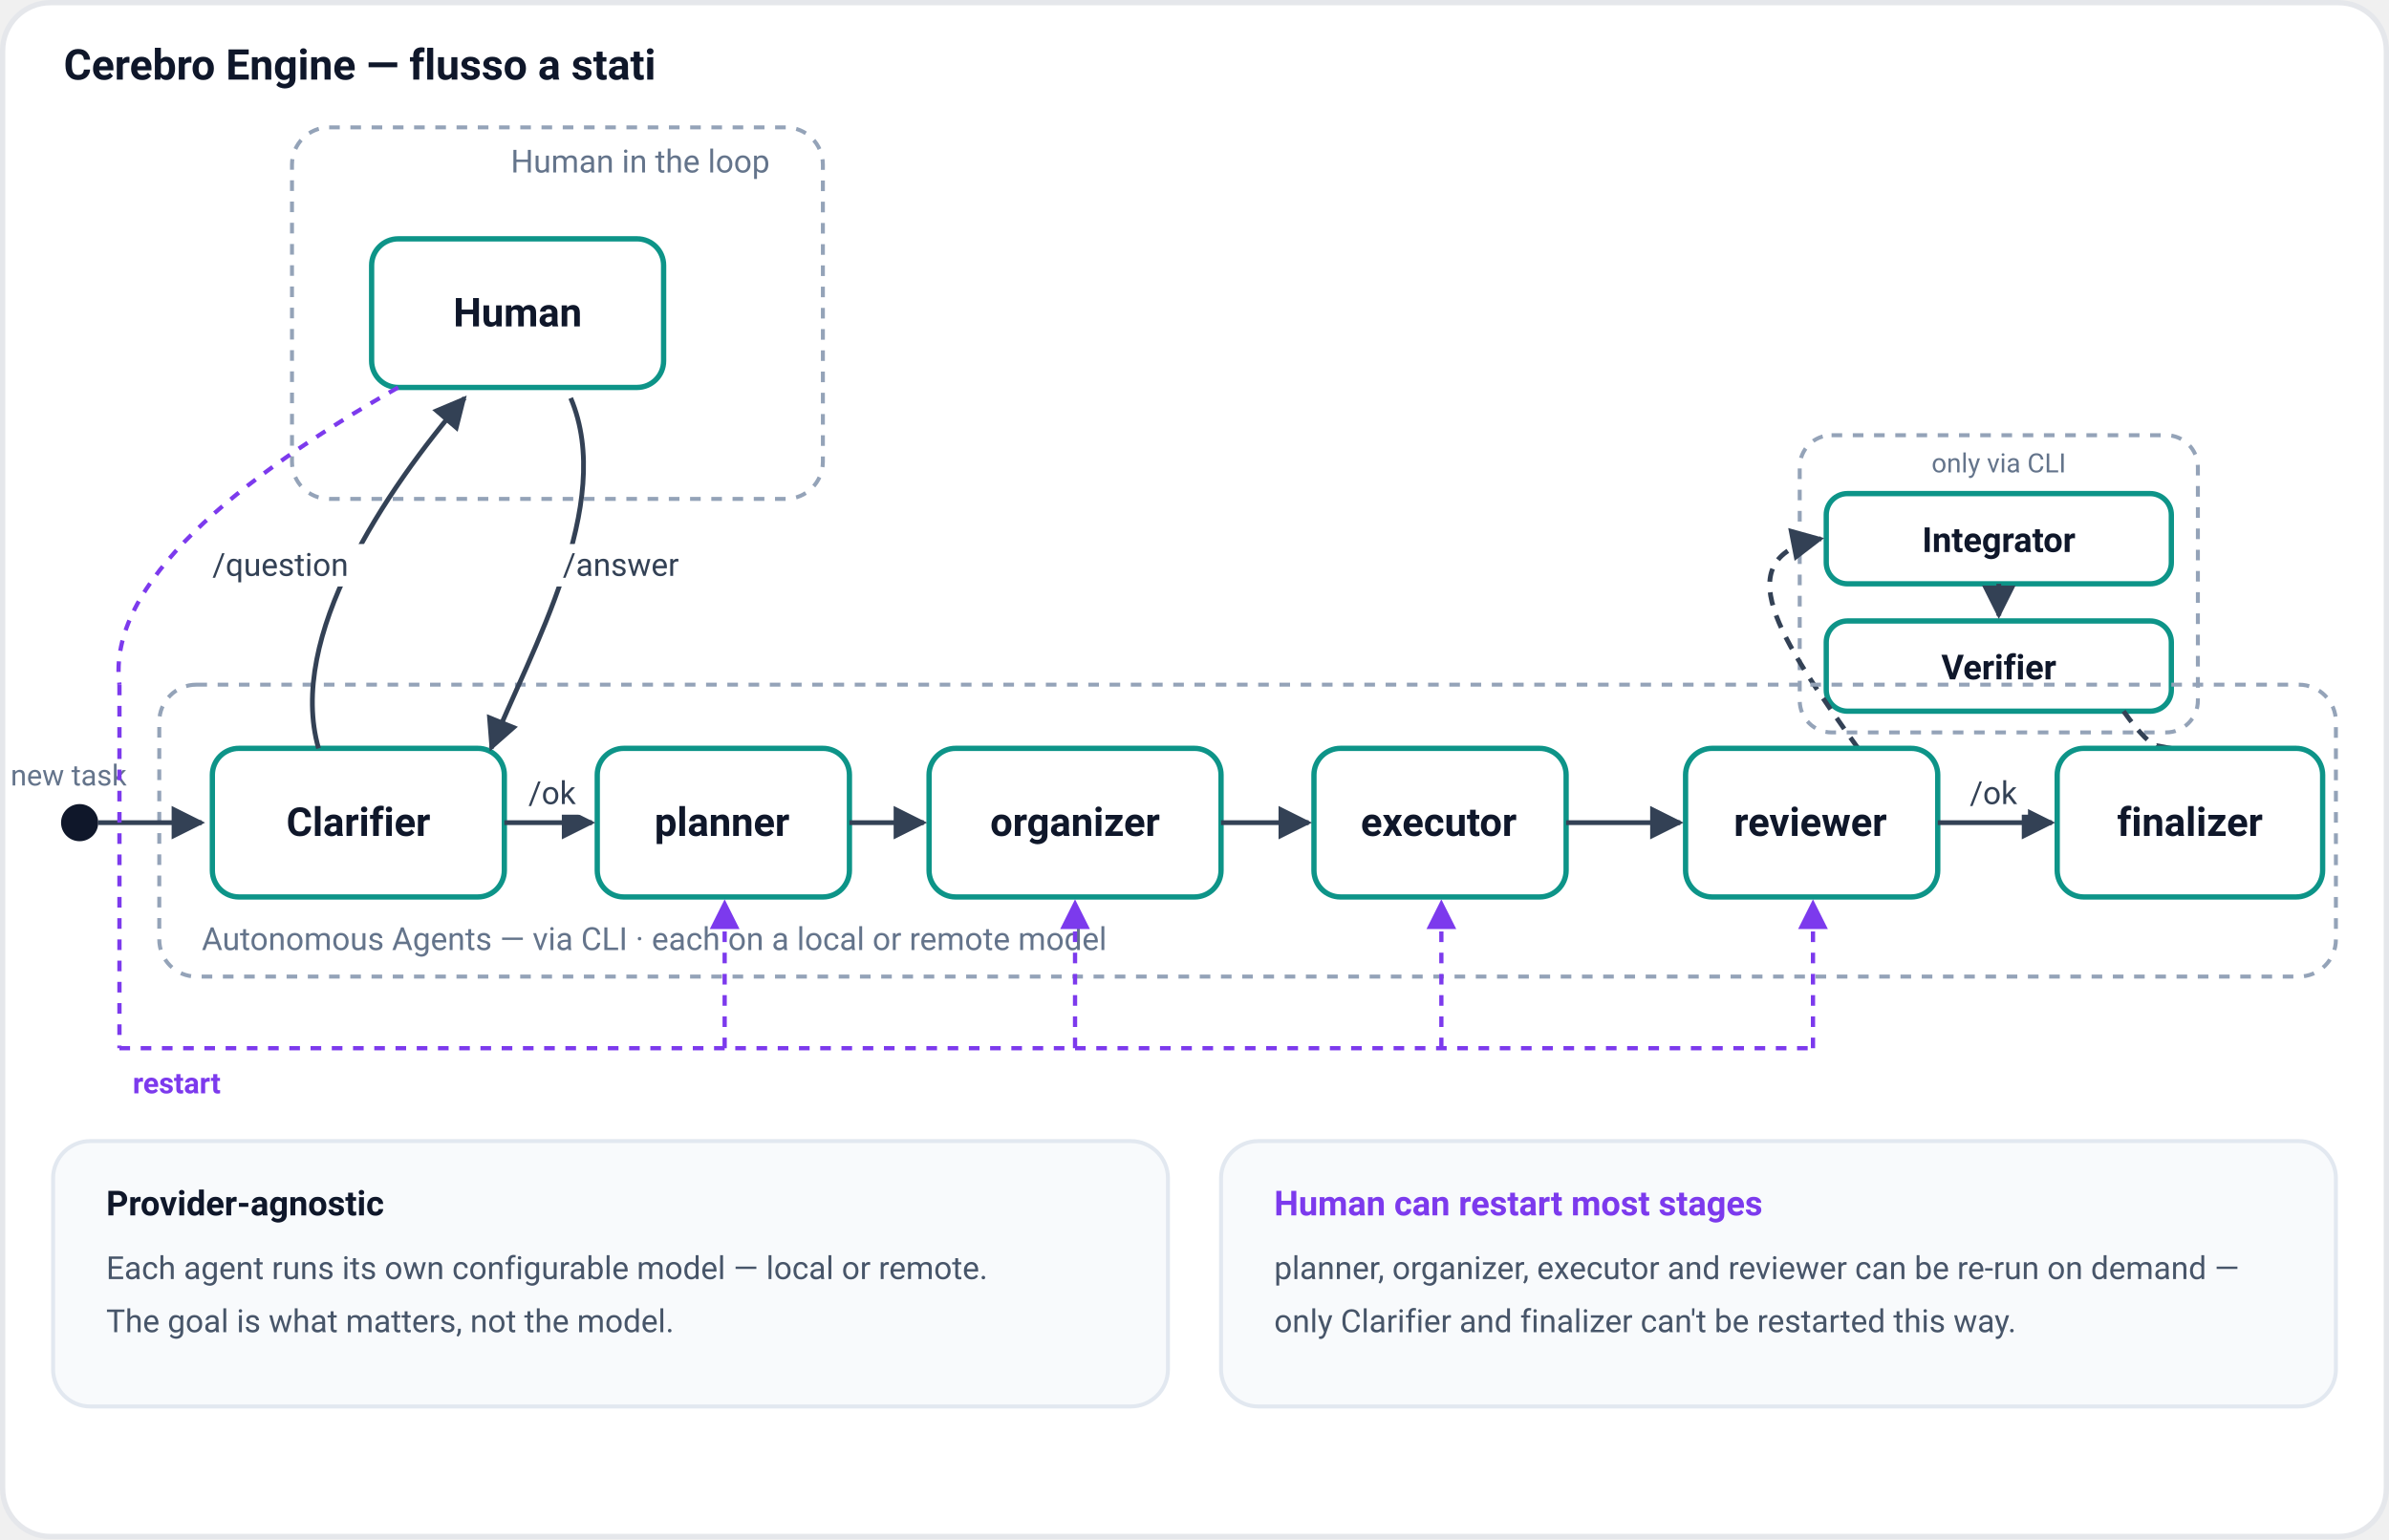
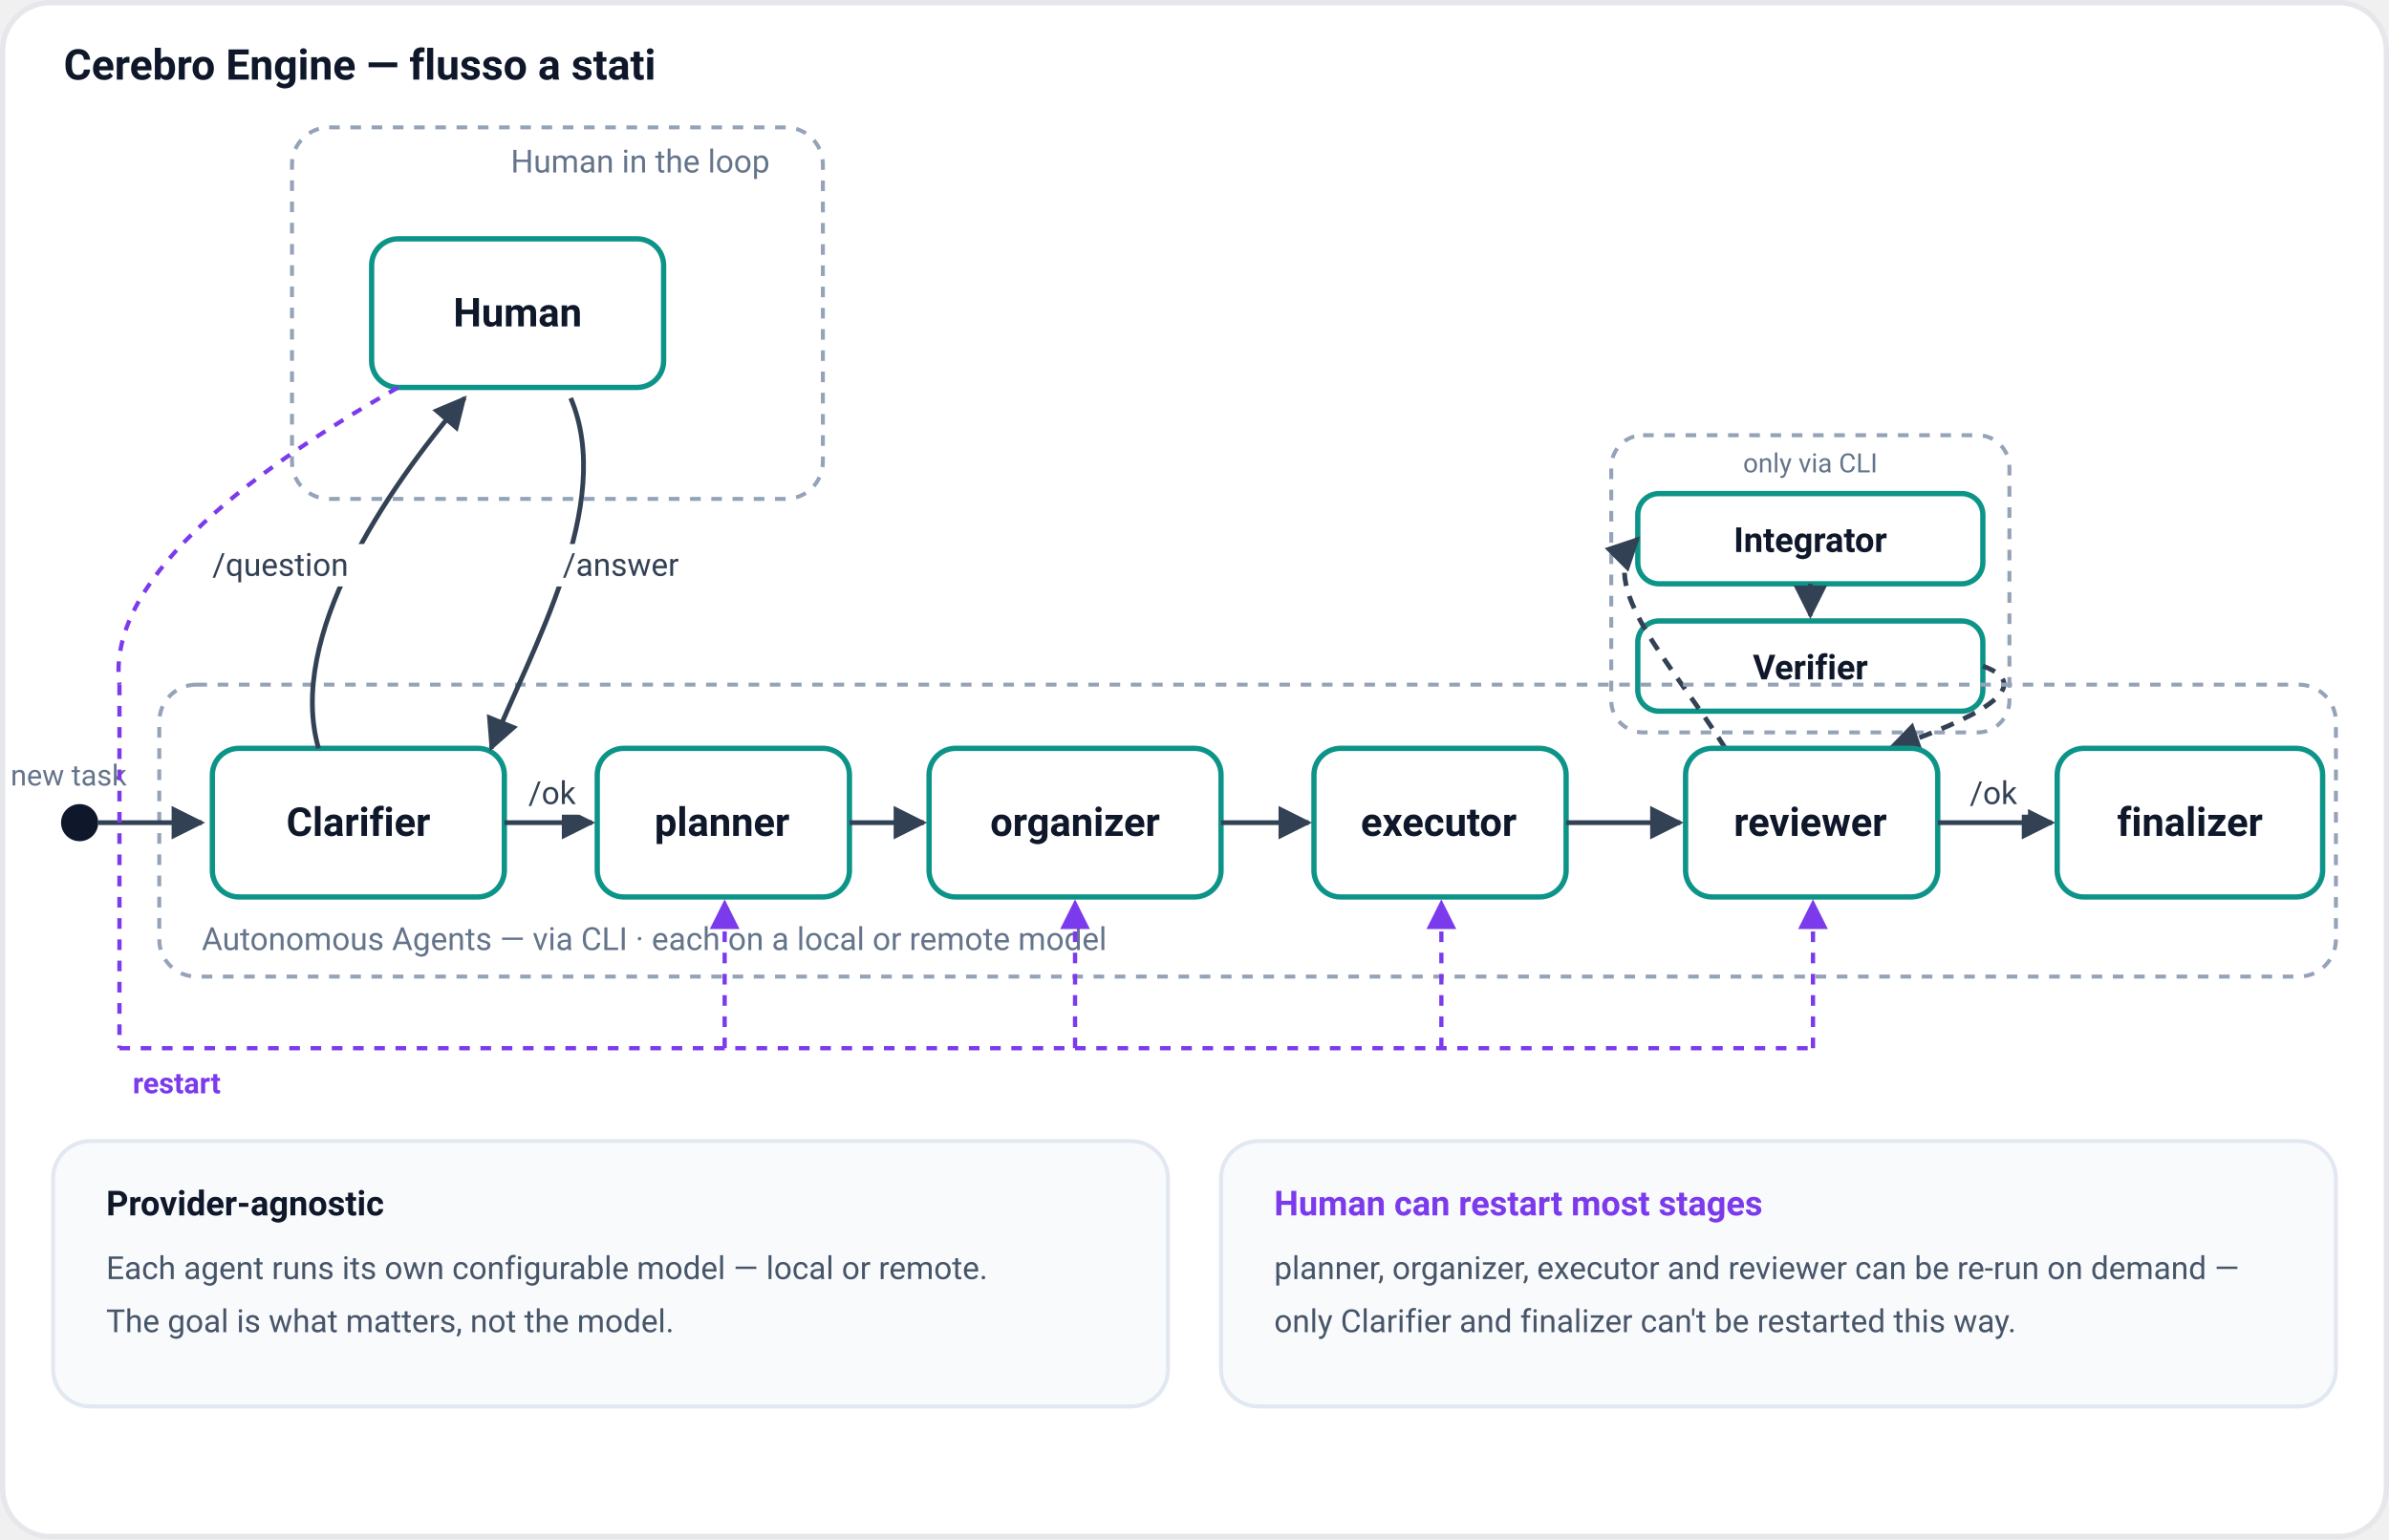
<svg xmlns="http://www.w3.org/2000/svg" viewBox="0 0 900 580" font-family="-apple-system, BlinkMacSystemFont, 'Segoe UI', Roboto, 'Helvetica Neue', Arial, sans-serif">
  <defs>
    <marker id="arrow" viewBox="0 0 10 10" refX="9" refY="5" markerWidth="7" markerHeight="7" orient="auto-start-reverse">
      <path d="M0,0 L10,5 L0,10 z" fill="#334155" />
    </marker>
    <marker id="arrow-violet" viewBox="0 0 10 10" refX="9" refY="5" markerWidth="7" markerHeight="7" orient="auto-start-reverse">
      <path d="M0,0 L10,5 L0,10 z" fill="#7c3aed" />
    </marker>
  </defs>
  <rect x="1" y="1" width="898" height="578" rx="18" fill="#ffffff" stroke="#e5e7eb" stroke-width="2" />
  <text x="24" y="30" font-size="16" font-weight="700" fill="#0f172a">Cerebro Engine — flusso a stati</text>
  <rect x="110" y="48" width="200" height="140" rx="14" fill="none" stroke="#94a3b8" stroke-width="1.5" stroke-dasharray="4 4" />
  <text x="290" y="65" font-size="12" fill="#64748b" text-anchor="end">Human in the loop</text>
  <rect x="140" y="90" width="110" height="56" rx="10" fill="#ffffff" stroke="#0d9488" stroke-width="2" />
  <text x="195" y="123" font-size="15" font-weight="600" fill="#0f172a" text-anchor="middle">Human</text>
-   <rect x="678" y="164" width="150" height="112" rx="12" fill="none" stroke="#94a3b8" stroke-width="1.5" stroke-dasharray="4 4" />
-   <text x="753" y="178" font-size="10" fill="#64748b" text-anchor="middle">only via CLI</text>
-   <rect x="688" y="186" width="130" height="34" rx="8" fill="#ffffff" stroke="#0d9488" stroke-width="2" />
-   <text x="753" y="208" font-size="13" font-weight="600" fill="#0f172a" text-anchor="middle">Integrator</text>
-   <rect x="688" y="234" width="130" height="34" rx="8" fill="#ffffff" stroke="#0d9488" stroke-width="2" />
-   <text x="753" y="256" font-size="13" font-weight="600" fill="#0f172a" text-anchor="middle">Verifier</text>
-   <line x1="753" y1="220" x2="753" y2="232" stroke="#334155" stroke-width="1.8" marker-end="url(#arrow)" />
-   <path d="M700,282 C670,240 650,210 686,203" fill="none" stroke="#334155" stroke-width="1.8" stroke-dasharray="5 4" marker-end="url(#arrow)" />
-   <path d="M800,268 C812,285 818,285 825,283" fill="none" stroke="#334155" stroke-width="1.8" stroke-dasharray="5 4" marker-end="url(#arrow)" />
+   <rect x="607" y="164" width="150" height="112" rx="12" fill="none" stroke="#94a3b8" stroke-width="1.5" stroke-dasharray="4 4" />
+   <text x="682" y="178" font-size="10" fill="#64748b" text-anchor="middle">only via CLI</text>
+   <rect x="617" y="186" width="130" height="34" rx="8" fill="#ffffff" stroke="#0d9488" stroke-width="2" />
+   <text x="682" y="208" font-size="13" font-weight="600" fill="#0f172a" text-anchor="middle">Integrator</text>
+   <rect x="617" y="234" width="130" height="34" rx="8" fill="#ffffff" stroke="#0d9488" stroke-width="2" />
+   <text x="682" y="256" font-size="13" font-weight="600" fill="#0f172a" text-anchor="middle">Verifier</text>
+   <line x1="682" y1="220" x2="682" y2="232" stroke="#334155" stroke-width="1.8" marker-end="url(#arrow)" />
+   <path d="M650,282 C630,250 600,220 617,203" fill="none" stroke="#334155" stroke-width="1.8" stroke-dasharray="5 4" marker-end="url(#arrow)" />
+   <path d="M747,251 C772,260 732,275 712,282" fill="none" stroke="#334155" stroke-width="1.8" stroke-dasharray="5 4" marker-end="url(#arrow)" />
  <rect x="60" y="258" width="820" height="110" rx="14" fill="none" stroke="#94a3b8" stroke-width="1.5" stroke-dasharray="4 4" />
  <text x="76" y="358" font-size="12" fill="#64748b">Autonomous Agents — via CLI · each on a local or remote model</text>
  <circle cx="30" cy="310" r="7" fill="#0f172a" />
  <text x="4" y="296" font-size="11" fill="#64748b">new task</text>
  <line x1="37" y1="310" x2="76" y2="310" stroke="#334155" stroke-width="1.8" marker-end="url(#arrow)" />
  <rect x="80" y="282" width="110" height="56" rx="10" fill="#ffffff" stroke="#0d9488" stroke-width="2" />
  <text x="135" y="315" font-size="15" font-weight="600" fill="#0f172a" text-anchor="middle">Clarifier</text>
  <rect x="225" y="282" width="95" height="56" rx="10" fill="#ffffff" stroke="#0d9488" stroke-width="2" />
  <text x="272" y="315" font-size="15" font-weight="600" fill="#0f172a" text-anchor="middle">planner</text>
  <rect x="350" y="282" width="110" height="56" rx="10" fill="#ffffff" stroke="#0d9488" stroke-width="2" />
  <text x="405" y="315" font-size="15" font-weight="600" fill="#0f172a" text-anchor="middle">organizer</text>
  <rect x="495" y="282" width="95" height="56" rx="10" fill="#ffffff" stroke="#0d9488" stroke-width="2" />
  <text x="542" y="315" font-size="15" font-weight="600" fill="#0f172a" text-anchor="middle">executor</text>
  <rect x="635" y="282" width="95" height="56" rx="10" fill="#ffffff" stroke="#0d9488" stroke-width="2" />
  <text x="682" y="315" font-size="15" font-weight="600" fill="#0f172a" text-anchor="middle">reviewer</text>
  <rect x="775" y="282" width="100" height="56" rx="10" fill="#ffffff" stroke="#0d9488" stroke-width="2" />
  <text x="825" y="315" font-size="15" font-weight="600" fill="#0f172a" text-anchor="middle">finalizer</text>
  <line x1="190" y1="310" x2="223" y2="310" stroke="#334155" stroke-width="1.8" marker-end="url(#arrow)" />
  <line x1="320" y1="310" x2="348" y2="310" stroke="#334155" stroke-width="1.8" marker-end="url(#arrow)" />
  <line x1="460" y1="310" x2="493" y2="310" stroke="#334155" stroke-width="1.8" marker-end="url(#arrow)" />
  <line x1="590" y1="310" x2="633" y2="310" stroke="#334155" stroke-width="1.8" marker-end="url(#arrow)" />
  <line x1="730" y1="310" x2="773" y2="310" stroke="#334155" stroke-width="1.8" marker-end="url(#arrow)" />
  <rect x="195" y="291" width="26" height="16" fill="#ffffff" />
  <text x="208" y="303" font-size="12" fill="#334155" text-anchor="middle">/ok</text>
  <rect x="738" y="291" width="26" height="16" fill="#ffffff" />
  <text x="751" y="303" font-size="12" fill="#334155" text-anchor="middle">/ok</text>
  <path d="M120,282 C108,240 145,185 175,150" fill="none" stroke="#334155" stroke-width="1.8" marker-end="url(#arrow)" />
  <rect x="76" y="205" width="66" height="16" fill="#ffffff" />
  <text x="80" y="217" font-size="12" fill="#334155">/question</text>
  <path d="M215,150 C232,190 200,245 185,282" fill="none" stroke="#334155" stroke-width="1.8" marker-end="url(#arrow)" />
  <rect x="208" y="205" width="60" height="16" fill="#ffffff" />
  <text x="212" y="217" font-size="12" fill="#334155">/answer</text>
  <path d="M150,146 C 90,180 40,220 45,258" fill="none" stroke="#7c3aed" stroke-width="1.6" stroke-dasharray="4 4" />
  <line x1="45" y1="258" x2="45" y2="395" stroke="#7c3aed" stroke-width="1.6" stroke-dasharray="4 4" />
  <line x1="45" y1="395" x2="683" y2="395" stroke="#7c3aed" stroke-width="1.6" stroke-dasharray="4 4" />
  <text x="50" y="412" font-size="11" font-weight="600" fill="#7c3aed">restart</text>
  <line x1="273" y1="395" x2="273" y2="340" stroke="#7c3aed" stroke-width="1.6" stroke-dasharray="4 4" marker-end="url(#arrow-violet)" />
  <line x1="405" y1="395" x2="405" y2="340" stroke="#7c3aed" stroke-width="1.6" stroke-dasharray="4 4" marker-end="url(#arrow-violet)" />
  <line x1="543" y1="395" x2="543" y2="340" stroke="#7c3aed" stroke-width="1.6" stroke-dasharray="4 4" marker-end="url(#arrow-violet)" />
  <line x1="683" y1="395" x2="683" y2="340" stroke="#7c3aed" stroke-width="1.6" stroke-dasharray="4 4" marker-end="url(#arrow-violet)" />
  <rect x="20" y="430" width="420" height="100" rx="14" fill="#f8fafc" stroke="#e2e8f0" stroke-width="1.5" />
  <text x="40" y="458" font-size="13" font-weight="700" fill="#0f172a">Provider-agnostic</text>
  <text x="40" y="482" font-size="12" fill="#475569">Each agent runs its own configurable model — local or remote.</text>
  <text x="40" y="502" font-size="12" fill="#475569">The goal is what matters, not the model.</text>
  <rect x="460" y="430" width="420" height="100" rx="14" fill="#f8fafc" stroke="#e2e8f0" stroke-width="1.5" />
  <text x="480" y="458" font-size="13" font-weight="700" fill="#7c3aed">Human can restart most stages</text>
  <text x="480" y="482" font-size="12" fill="#475569">planner, organizer, executor and reviewer can be re-run on demand —</text>
  <text x="480" y="502" font-size="12" fill="#475569">only Clarifier and finalizer can't be restarted this way.</text>
</svg>
